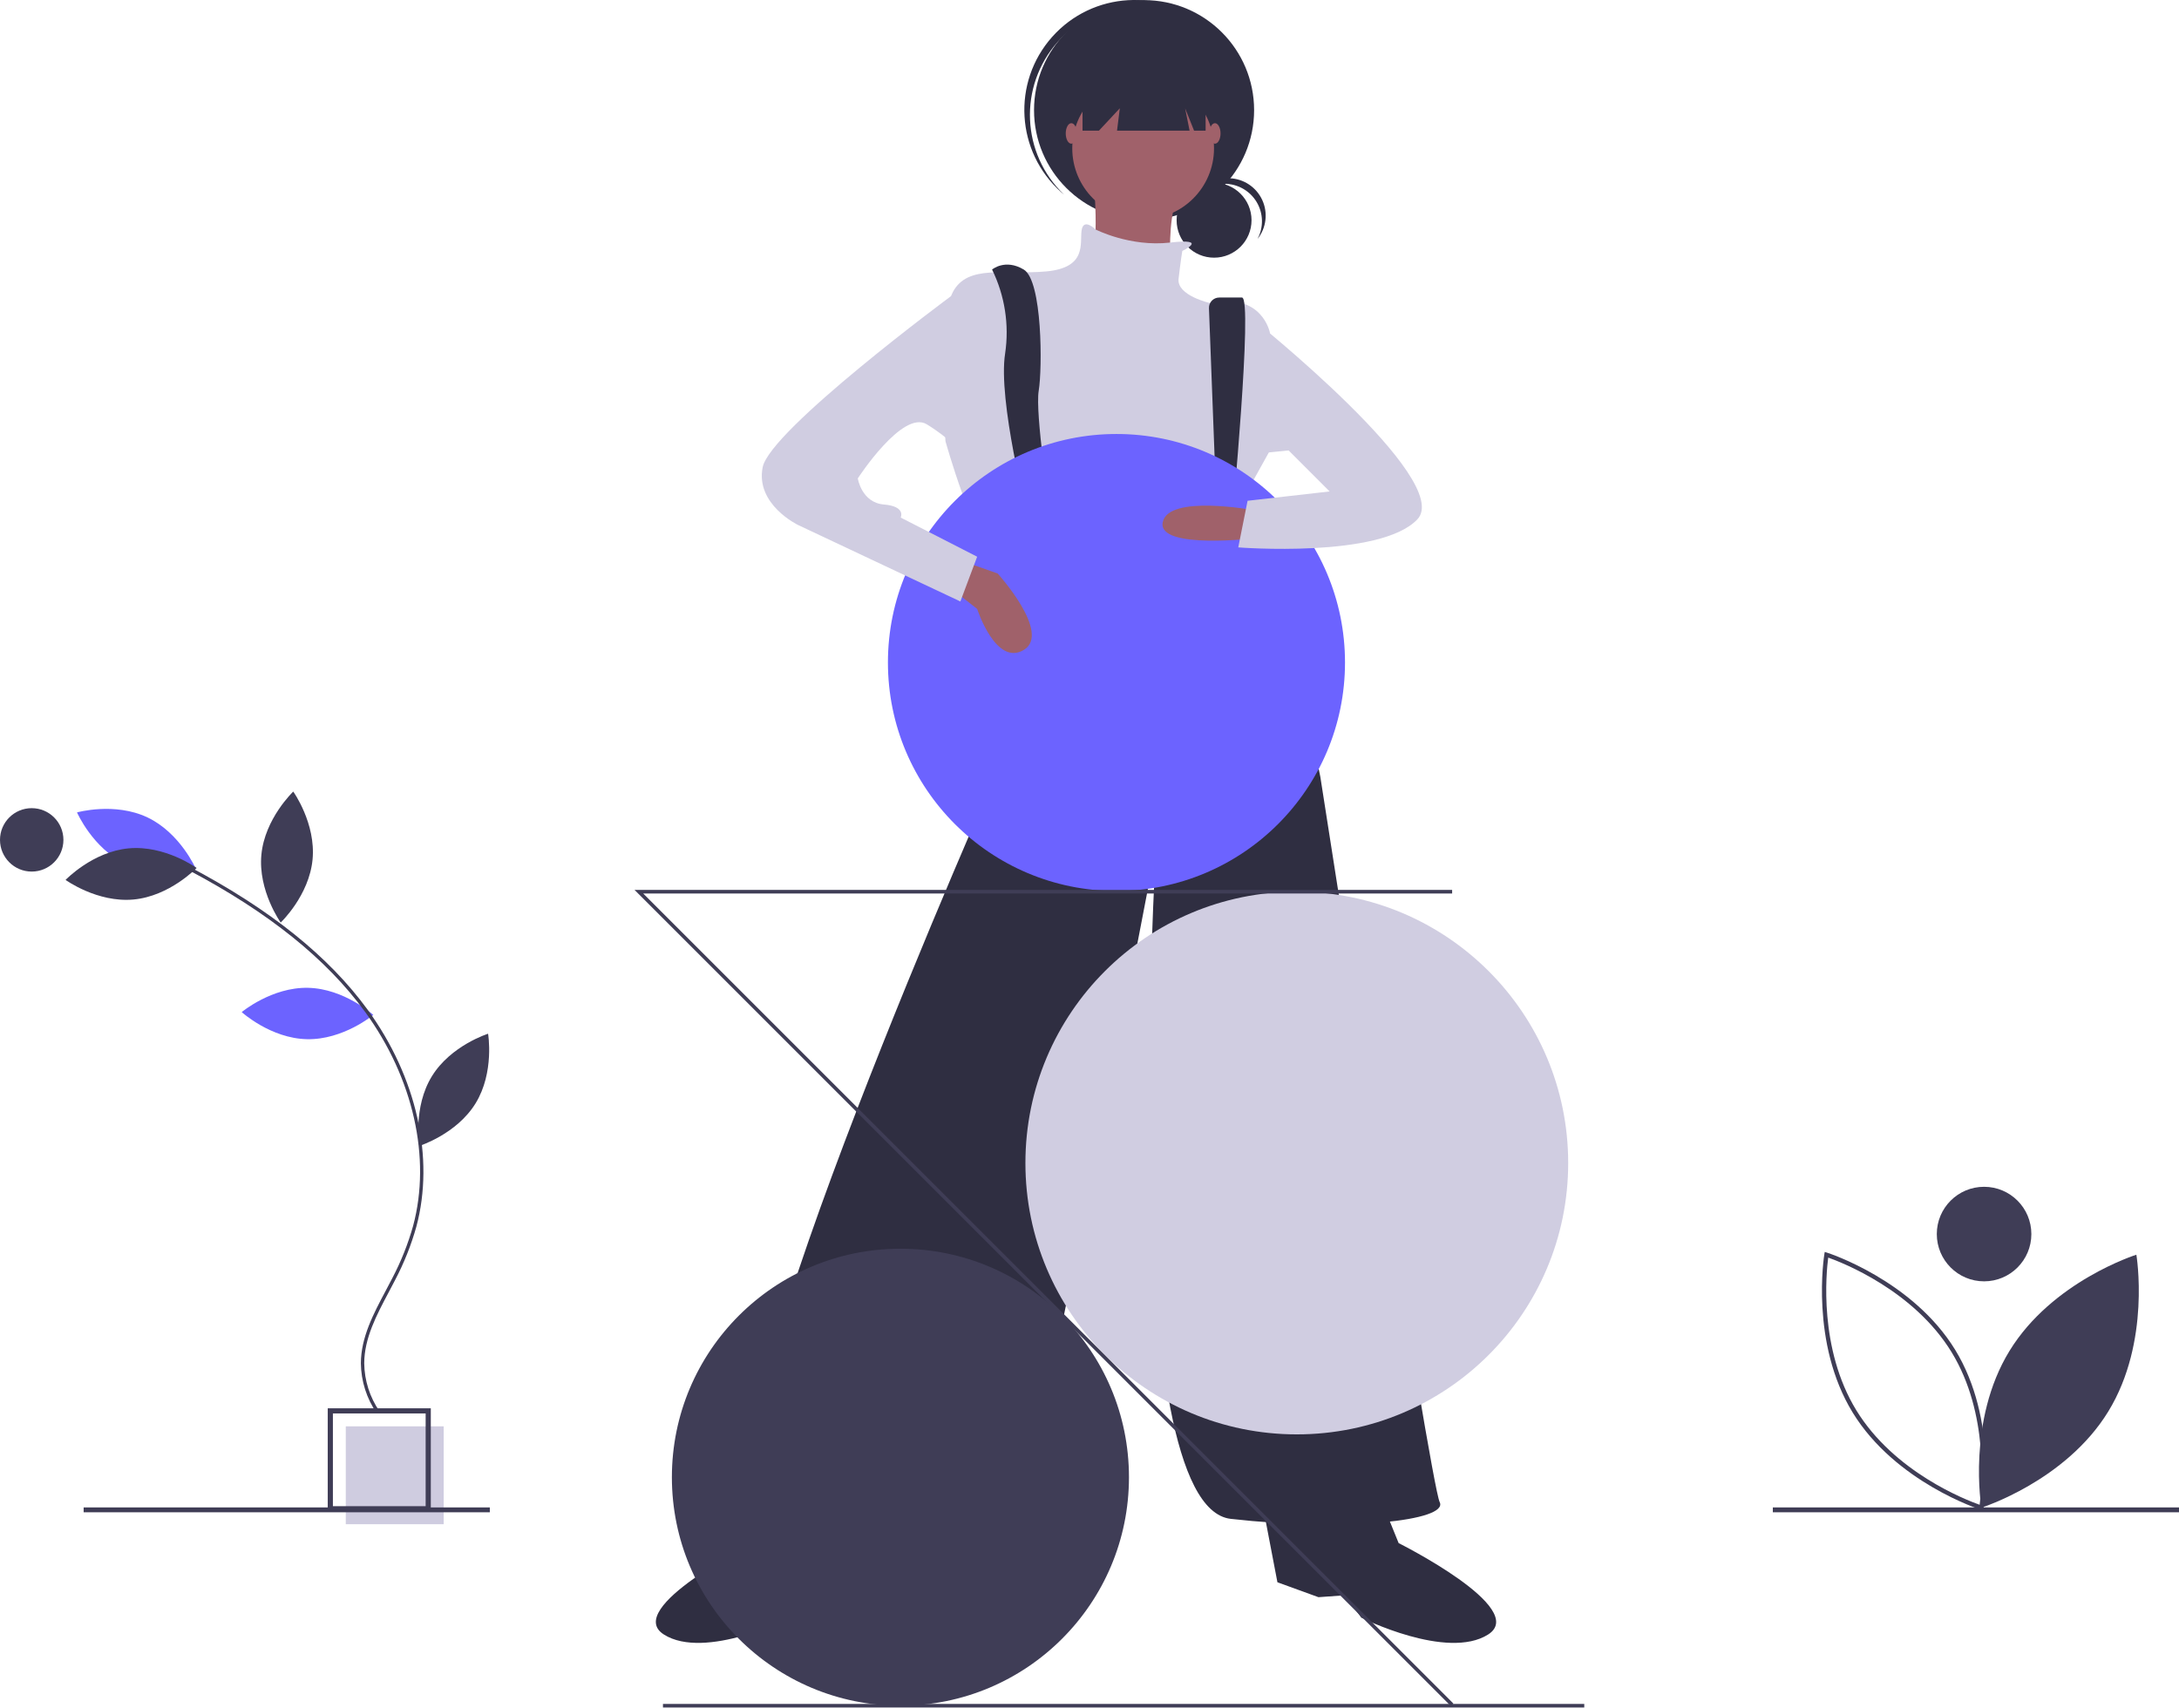
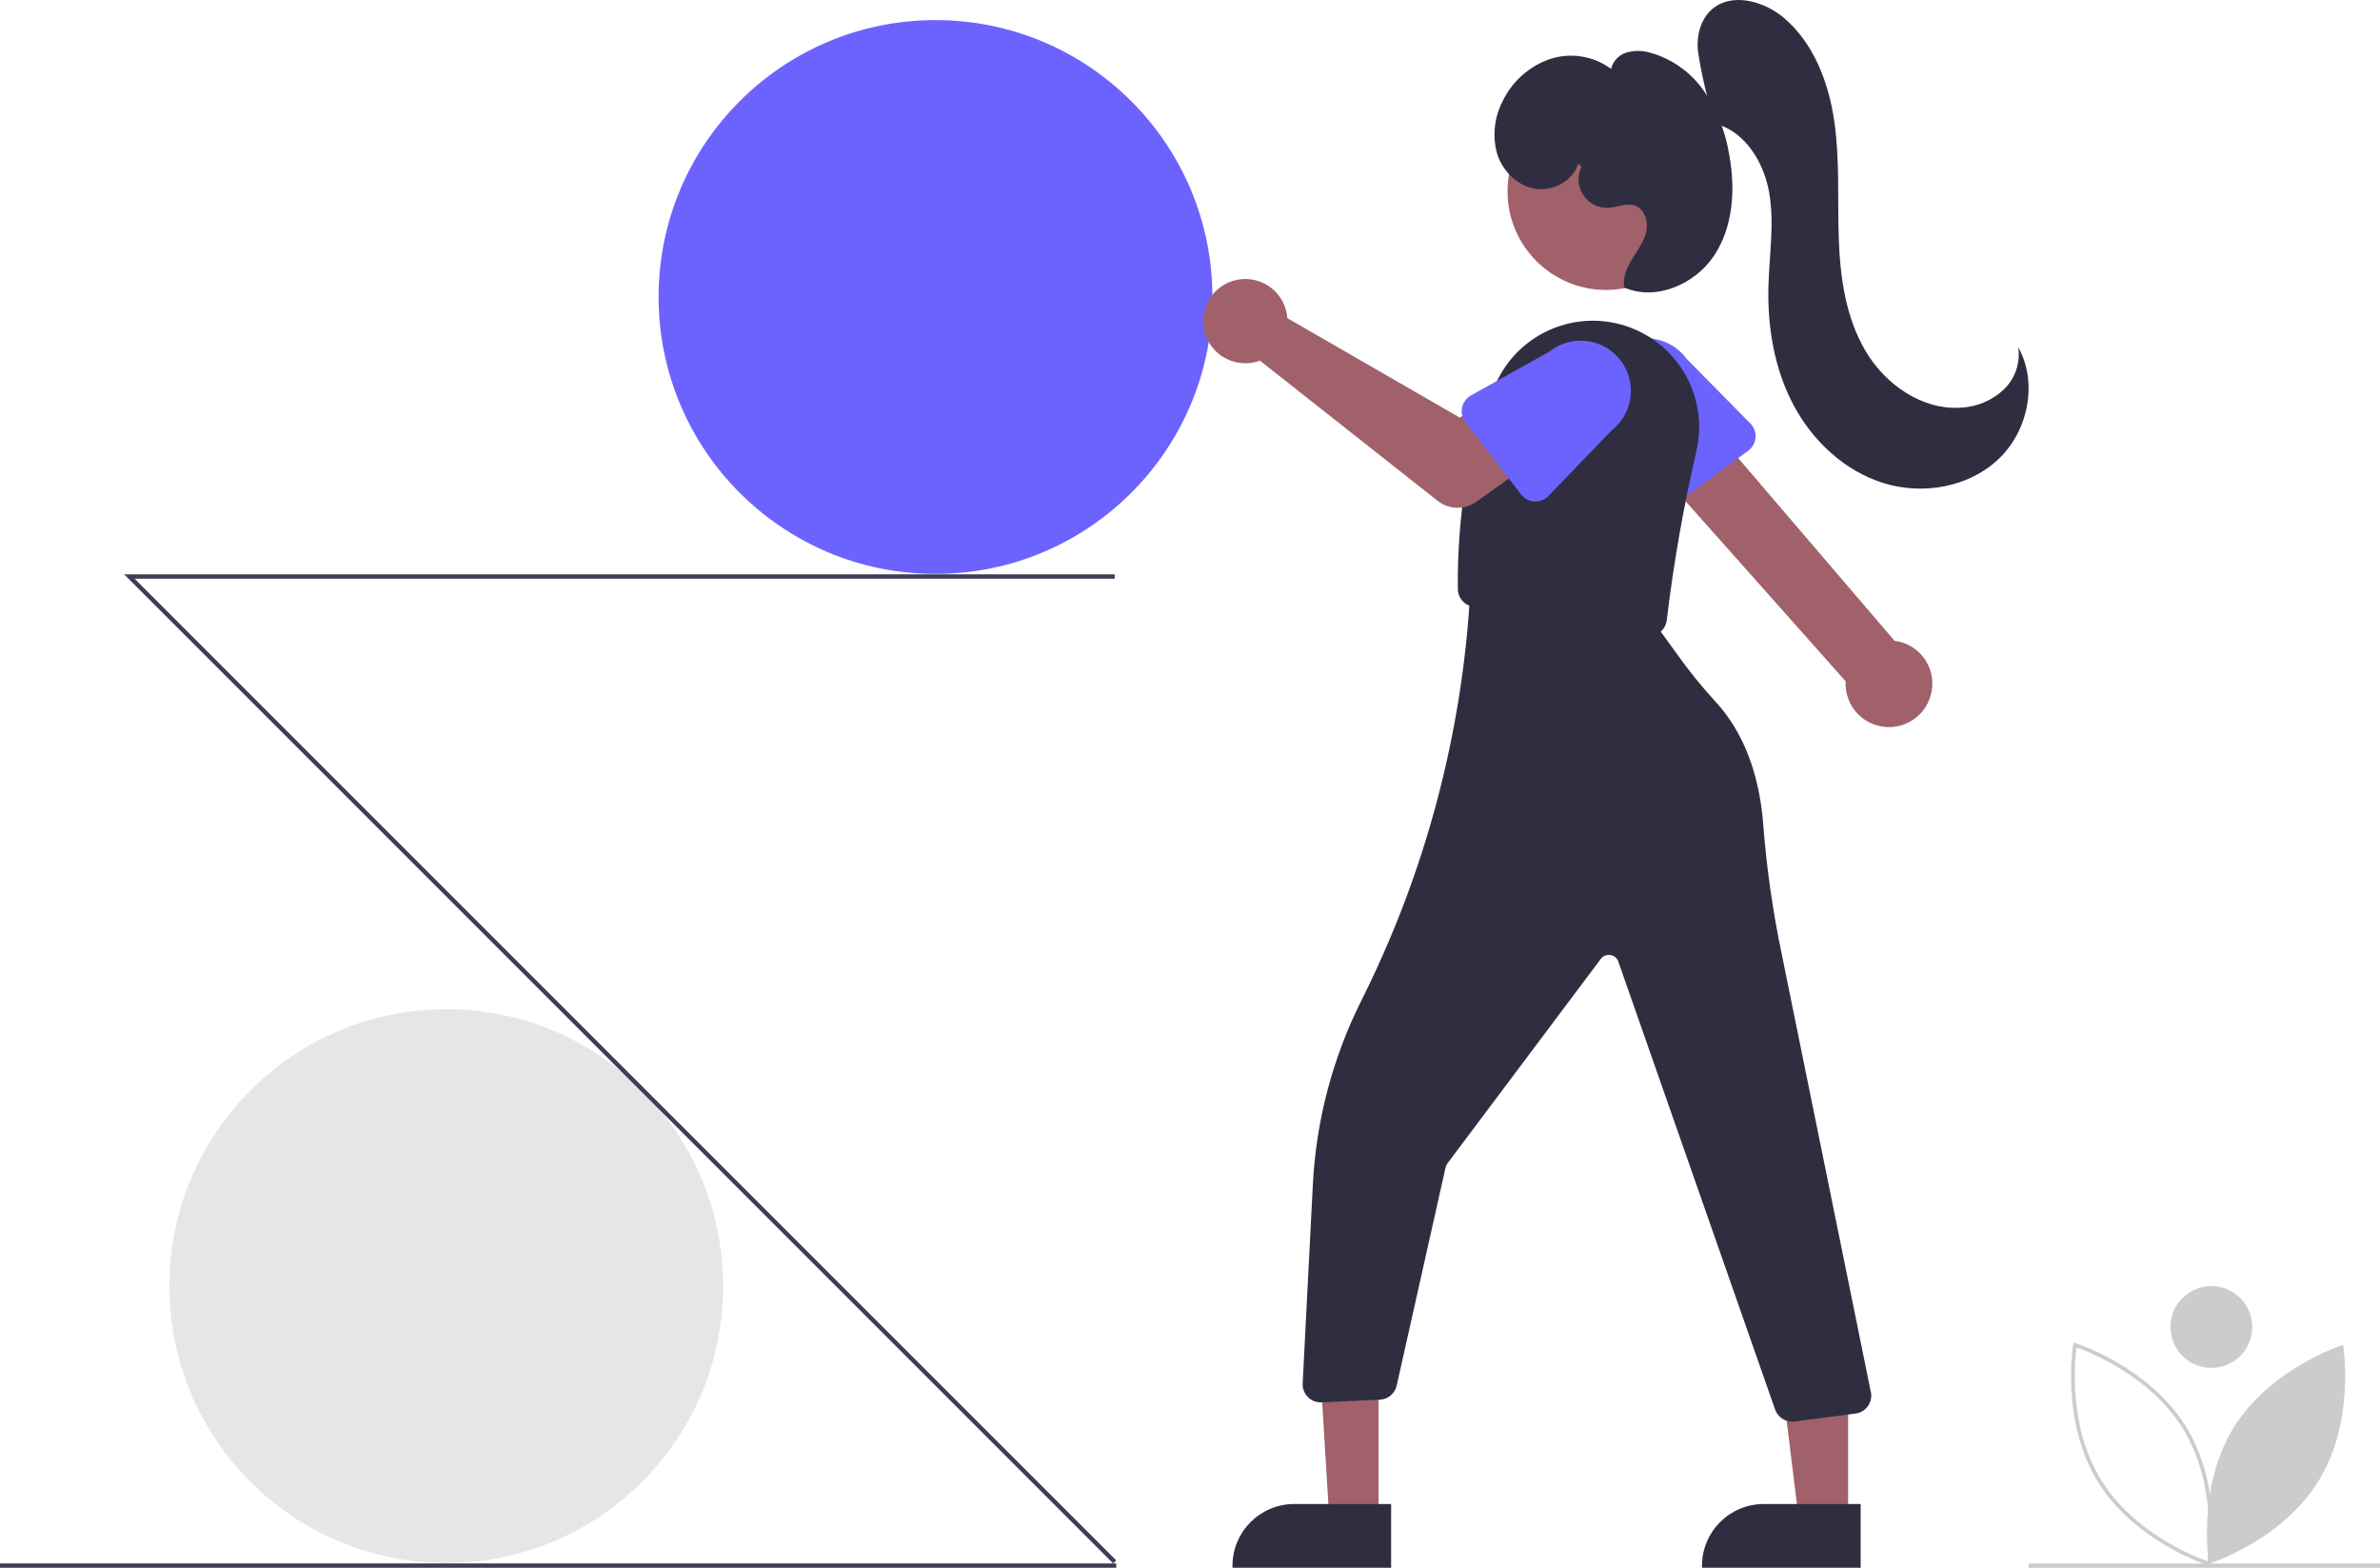
- <svg xmlns="http://www.w3.org/2000/svg" id="a9c62d52-1ba9-489f-b3af-a3fe29ac64d3" data-name="Layer 1" width="1013.921" height="794.681" viewBox="0 0 1013.921 794.681">
-   <circle cx="564.925" cy="102.496" r="17.43" fill="#2f2e41" />
-   <path d="M662.82,138.205A17.433,17.433,0,0,1,678.164,163.907a17.426,17.426,0,1,0-28.952-19.148A17.387,17.387,0,0,1,662.82,138.205Z" transform="translate(-93.03959 -52.65947)" fill="#2f2e41" />
-   <circle cx="532.354" cy="51.258" r="51.201" fill="#2f2e41" />
-   <path d="M585.209,72.149a51.192,51.192,0,0,1,70.958-5.369c-.419-.398-.833-.799-1.268-1.186a51.201,51.201,0,1,0-68.036,76.533c.435.387.882.751,1.326,1.12A51.192,51.192,0,0,1,585.209,72.149Z" transform="translate(-93.03959 -52.65947)" fill="#2f2e41" />
-   <circle cx="531.92" cy="69.048" r="32.977" fill="#a0616a" />
-   <path d="M601.529,132.121s4.339,39.919-2.603,44.259,39.919,10.414,39.919,10.414-6.943-43.391,10.414-54.672Z" transform="translate(-93.03959 -52.65947)" fill="#a0616a" />
-   <path d="M643.184,169.437s12.922-6.034-5.688-3.885-34.667-6.095-34.667-6.095-5.639-5.641-6.507.434,2.603,17.356-16.488,19.092-36.448-3.471-43.391,9.546-3.471,69.425-3.471,69.425,13.017,46.862,23.431,53.804,101.534-2.603,101.534-2.603l26.034-46.862v-54.672s-3.471-19.092-27.77-13.885c0,0-15.621-3.471-14.753-11.282S643.184,169.437,643.184,169.437Z" transform="translate(-93.03959 -52.65947)" fill="#d0cde1" />
-   <path d="M585.908,287.46l-7.81-5.207-8.678,5.207s-2.603,19.96-13.017,24.299l4.339,29.506s-10.414,38.184-2.603,67.69c0,0-140.586,316.752-110.212,334.108s111.948,27.77,118.023,19.96,65.086-316.752,65.086-316.752S611.942,753.476,665.747,759.551s101.534.868,97.195-7.81-55.54-337.58-55.54-337.58S692.649,336.925,663.143,321.305l4.2-29.081-8.539-1.292-13.017,4.339S615.414,309.155,585.908,287.46Z" transform="translate(-93.03959 -52.65947)" fill="#2f2e41" />
-   <path d="M554.667,178.115a66.584,66.584,0,0,1,6.075,39.052C557.27,238.862,571.155,292.667,571.155,292.667l10.414-2.603s-6.943-45.126-5.207-55.54,1.736-51.201-6.943-56.408S554.667,178.115,554.667,178.115Z" transform="translate(-93.03959 -52.65947)" fill="#2f2e41" />
-   <path d="M655.59,196.152l3.648,96.081,6.943,4.339s9.98-105.439,4.773-105.439H660.359A4.775,4.775,0,0,0,655.59,196.152Z" transform="translate(-93.03959 -52.65947)" fill="#2f2e41" />
-   <path d="M456.604,738.723,443.586,770.832s-60.747,30.373-41.655,42.523,59.011-7.81,59.011-7.81l7.81-10.414,12.149.868,19.092-6.943,7.81-40.787Z" transform="translate(-93.03959 -52.65947)" fill="#2f2e41" />
-   <path d="M730.833,738.723l13.017,32.109s60.747,30.373,41.655,42.523-59.011-7.81-59.011-7.81l-7.81-10.414-12.149.868-19.092-6.943-7.81-40.787Z" transform="translate(-93.03959 -52.65947)" fill="#2f2e41" />
-   <circle cx="482.888" cy="233.499" r="4.339" fill="#6c63ff" />
-   <circle cx="569.67" cy="237.838" r="4.339" fill="#6c63ff" />
-   <polygon points="503.716 27.827 503.716 60.804 511.353 60.804 521.072 50.39 519.771 60.804 553.529 60.804 551.446 50.39 555.611 60.804 560.992 60.804 560.992 27.827 503.716 27.827" fill="#2f2e41" />
-   <ellipse cx="498.509" cy="62.105" rx="2.603" ry="4.773" fill="#a0616a" />
-   <ellipse cx="565.331" cy="62.105" rx="2.603" ry="4.773" fill="#a0616a" />
-   <circle cx="418.982" cy="687.508" r="106.342" fill="#3f3d56" />
-   <circle cx="519.509" cy="308.325" r="106.342" fill="#6c63ff" />
-   <circle cx="603.42" cy="541.287" r="126.282" fill="#d0cde1" />
-   <polygon points="675.112 794.022 295.265 414.175 675.699 414.175 675.699 415.836 299.276 415.836 676.287 792.847 675.112 794.022" fill="#3f3d56" />
-   <rect x="308.486" y="793.019" width="428.693" height="1.662" fill="#3f3d56" />
-   <path d="M676.161,290.063s-39.486-7.376-42.089,5.641,43.825,7.376,43.825,7.376Z" transform="translate(-93.03959 -52.65947)" fill="#a0616a" />
-   <path d="M675.293,200.678s94.592,75.5,77.235,93.724S669.218,307.419,669.218,307.419l4.339-21.695,38.184-4.339L692.649,262.293l-17.356,1.736Z" transform="translate(-93.03959 -52.65947)" fill="#d0cde1" />
-   <path d="M535.575,326.511l12.149,9.546s8.678,26.902,21.695,19.092S557.27,319.569,557.27,319.569L542.517,314.362Z" transform="translate(-93.03959 -52.65947)" fill="#a0616a" />
-   <path d="M547.724,186.793l-12.117,3.646s-84.211,62.308-87.682,79.664,16.488,26.902,16.488,26.902l75.5,35.58,7.81-20.828-35.58-18.224s2.603-5.207-7.81-6.075-12.149-12.149-12.149-12.149,20.828-32.109,32.109-25.167,14.753,12.149,14.753,12.149Z" transform="translate(-93.03959 -52.65947)" fill="#d0cde1" />
-   <rect x="160.896" y="663.822" width="45.558" height="45.558" fill="#cfcce0" />
-   <path d="M293.5,756.045H245.544V708.089h47.956Zm-45.558-2.398H291.102V710.487H247.942Z" transform="translate(-93.03959 -52.65947)" fill="#3f3d56" />
-   <path d="M236.38,512.395c16.904.363,30.35,12.612,30.35,12.612s-13.96,11.662-30.863,11.299-30.35-12.612-30.35-12.612S219.477,512.032,236.38,512.395Z" transform="translate(-93.03959 -52.65947)" fill="#6c63ff" />
-   <path d="M151.397,454.694c15.272,7.255,32.783,2.335,32.783,2.335s-7.249-16.683-22.52-23.938-32.783-2.335-32.783-2.335S136.126,447.438,151.397,454.694Z" transform="translate(-93.03959 -52.65947)" fill="#6c63ff" />
-   <path d="M152.95,447.484c16.837-1.539,31.575,9.123,31.575,9.123s-12.561,13.156-29.398,14.695-31.575-9.123-31.575-9.123S136.113,449.023,152.95,447.484Z" transform="translate(-93.03959 -52.65947)" fill="#3f3d56" />
-   <path d="M214.67,450.399c-1.614,16.83,8.982,31.615,8.982,31.615s13.212-12.502,14.826-29.333-8.982-31.615-8.982-31.615S216.284,433.569,214.67,450.399Z" transform="translate(-93.03959 -52.65947)" fill="#3f3d56" />
-   <path d="M293.966,553.619c-8.831,14.418-5.793,32.352-5.793,32.352s17.357-5.442,26.188-19.859,5.793-32.352,5.793-32.352S302.797,539.201,293.966,553.619Z" transform="translate(-93.03959 -52.65947)" fill="#3f3d56" />
-   <path d="M268.345,710.377l1.287-.87a40.321,40.321,0,0,1-7.116-22.361c.036-11.694,5.78-22.51,11.335-32.97,1.031-1.942,2.059-3.877,3.047-5.811a126.848,126.848,0,0,0,9.866-24.768c8.616-32.02.133-69.797-22.692-101.055-18.107-24.796-45.099-46.479-82.518-66.288l-.727,1.373c37.206,19.696,64.025,41.23,81.99,65.832,22.551,30.881,30.942,68.165,22.446,99.735a125.342,125.342,0,0,1-9.749,24.465c-.986,1.927-2.009,3.855-3.037,5.789C266.836,664.075,261,675.064,260.963,687.142A41.888,41.888,0,0,0,268.345,710.377Z" transform="translate(-93.03959 -52.65947)" fill="#3f3d56" />
-   <circle cx="14.756" cy="390.88" r="14.756" fill="#3f3d56" />
-   <rect x="38.921" y="701.564" width="189" height="2.262" fill="#3f3d56" />
-   <rect x="824.921" y="701.564" width="189" height="2.262" fill="#3f3d56" />
-   <path d="M1028.079,681.39c-19.911,32.506-13.061,72.941-13.061,72.941s39.133-12.269,59.044-44.775,13.061-72.941,13.061-72.941S1047.99,648.883,1028.079,681.39Z" transform="translate(-93.03959 -52.65947)" fill="#3f3d56" />
-   <path d="M1015.814,755.627l-1.094-.343c-.396-.124-39.721-12.756-59.598-45.206-19.877-32.451-13.263-73.223-13.194-73.631l.191-1.13,1.094.343c.396.124,39.721,12.756,59.598,45.207h0c19.877,32.45,13.263,73.222,13.194,73.63Zm-72.081-117.678c-.905,6.843-4.514,42.336,13.095,71.084,17.609,28.747,50.867,41.658,57.373,43.962.905-6.843,4.514-42.336-13.095-71.083h0C983.497,653.164,950.239,640.253,943.733,637.949Z" transform="translate(-93.03959 -52.65947)" fill="#3f3d56" />
-   <circle cx="923.222" cy="574.341" r="22" fill="#3f3d56" />
+ <svg xmlns="http://www.w3.org/2000/svg" width="930.724" height="613.071" viewBox="0 0 930.724 613.071">
+   <g id="Group_19" data-name="Group 19" transform="translate(-125.881 -143.464)">
+     <ellipse id="Ellipse_44" data-name="Ellipse 44" cx="108.283" cy="108.283" rx="108.283" ry="108.283" transform="translate(192.114 538.103)" fill="#e6e6e6" />
+     <ellipse id="Ellipse_45" data-name="Ellipse 45" cx="108.283" cy="108.283" rx="108.283" ry="108.283" transform="translate(383.434 151.324)" fill="#6c63ff" />
+     <path id="Path_280" data-name="Path 280" d="M682.043,800.953,295.265,414.175H682.641v1.691H299.349l383.89,383.89Z" transform="translate(-120.843 -46.11)" fill="#3f3d56" />
+     <rect id="Rectangle_20" data-name="Rectangle 20" width="436.515" height="1.692" transform="translate(125.881 754.844)" fill="#3f3d56" />
+     <g id="Group_18" data-name="Group 18" transform="translate(596.399 143.464)">
+       <path id="Path_314" data-name="Path 314" d="M430.65,638.795a16.859,16.859,0,0,0-14.045-21.7L336.046,522.96l-18.789,19.728L397.5,632.944a16.95,16.95,0,0,0,33.152,5.851Z" transform="translate(-146.253 -366.518)" fill="#a0616a" />
+       <path id="Path_315" data-name="Path 315" d="M423.682,546.42a7.054,7.054,0,0,0-2.009-5.526l-24.888-25.236a19.612,19.612,0,1,0-31.736,23.052L381.6,570.183a7.062,7.062,0,0,0,10.417,2.415l28.8-21.046A7.054,7.054,0,0,0,423.682,546.42Z" transform="translate(-207.681 -375.28)" fill="#6c63ff" />
+       <ellipse id="Ellipse_53" data-name="Ellipse 53" cx="38.544" cy="38.544" rx="38.544" ry="38.544" transform="translate(119.018 36.293)" fill="#a0616a" />
+       <path id="Path_316" data-name="Path 316" d="M454.309,625.093a6.981,6.981,0,0,0,2.771-4.809A616.739,616.739,0,0,1,468.7,554.043a41.576,41.576,0,0,0-77.205-28.853c-15.158,28.449-16.316,67.507-16.111,82.979a7.049,7.049,0,0,0,5.89,6.854l67.63,11.384a7.138,7.138,0,0,0,1.193.1,7,7,0,0,0,4.215-1.413Z" transform="translate(-275.789 -377.774)" fill="#2f2e41" />
+       <path id="Path_317" data-name="Path 317" d="M445.983,505.509a16.522,16.522,0,0,1,.375,2.574l67.414,38.891,16.386-9.433,17.468,22.869-27.385,19.518a12.555,12.555,0,0,1-15.063-.367L435.664,524.72a16.473,16.473,0,1,1,10.319-19.211Z" transform="translate(-413.471 -383.691)" fill="#a0616a" />
+       <path id="Path_318" data-name="Path 318" d="M393.839,540.064,415.627,568.3a7.062,7.062,0,0,0,10.677.585l24.666-25.613a19.612,19.612,0,1,0-24.052-30.985l-30.936,17.3a7.062,7.062,0,0,0-2.143,10.477Z" transform="translate(-291.284 -374.939)" fill="#6c63ff" />
+       <path id="Path_319" data-name="Path 319" d="M339.019,743.364l-19.24,0-4.529-73.97,23.772-.239Z" transform="translate(-270.431 -148.943)" fill="#a0616a" />
+       <path id="Path_320" data-name="Path 320" d="M514.162,798.046l-37.889,0h0a24.146,24.146,0,0,0-24.146,24.147v.784l62.036,0Z" transform="translate(-440.667 -209.907)" fill="#2f2e41" />
+       <path id="Path_321" data-name="Path 321" d="M226.642,743.365l-19.24,0-9.152-74.21,28.4,0Z" transform="translate(25.557 -148.944)" fill="#a0616a" />
+       <path id="Path_322" data-name="Path 322" d="M397.162,798.046l-37.889,0h0a24.146,24.146,0,0,0-24.146,24.147v.784l62.036,0Z" transform="translate(-140.056 -209.907)" fill="#2f2e41" />
+       <path id="Path_323" data-name="Path 323" d="M524.824,895.713,548.7,892.6a7.061,7.061,0,0,0,5.906-8.834L519.778,712.613a397.865,397.865,0,0,1-7.172-50.358c-1.017-13.768-5.047-33.238-18.474-47.8A201.88,201.88,0,0,1,478.87,595.6l-10.543-14.6L398.1,569.832l-.048.869a406.986,406.986,0,0,1-42.583,160.35,181.1,181.1,0,0,0-18.994,72.144l-3.98,77.606a7.072,7.072,0,0,0,2.045,5.339,6.981,6.981,0,0,0,5.329,2.075l22.826-1.038a7.074,7.074,0,0,0,6.57-5.509l19.058-85.025a5.55,5.55,0,0,1,.965-2.1l59.808-79.743a3.924,3.924,0,0,1,6.842,1.058l61.313,175.178a7.1,7.1,0,0,0,6.674,4.729,6.927,6.927,0,0,0,.9-.058Z" transform="translate(-293.594 -339.833)" fill="#2f2e41" />
+       <path id="Path_324" data-name="Path 324" d="M300.113,471.357a170.952,170.952,0,0,1-6.755-28.476c-.451-5.628.991-11.685,5.09-15.568,7.671-7.268,20.7-3.806,28.726,3.072,11.594,9.94,17.376,25.217,19.561,40.332s1.224,30.485,1.75,45.747,2.709,30.956,10.49,44.1,22.221,23.228,37.451,22.109a26.357,26.357,0,0,0,16.5-6.992,19.131,19.131,0,0,0,5.746-16.613c7.785,13.939,3.838,32.832-7.773,43.79s-29.472,14.056-44.737,9.377-27.828-16.41-35.333-30.5-10.254-30.371-9.856-46.332c.306-12.257,2.39-24.614.318-36.7s-9.634-24.354-21.56-27.2Z" transform="translate(-99.931 -423.272)" fill="#2f2e41" />
+       <path id="Path_325" data-name="Path 325" d="M399.8,480.019c-2.033,6.792-9.811,10.981-16.807,9.832s-12.749-6.91-14.875-13.674a28.151,28.151,0,0,1,2.2-20.637A32.137,32.137,0,0,1,388.7,439.16a26.387,26.387,0,0,1,23.993,3.834,8.824,8.824,0,0,1,6.166-6.449,16.861,16.861,0,0,1,9.254.137,38.128,38.128,0,0,1,21.221,15.438,62.042,62.042,0,0,1,9.618,24.792c2.368,13.29,1.494,27.812-5.97,39.06S430.25,533.862,417.862,528.5c-.773-3.949,1.057-7.926,3.175-11.347s4.626-6.755,5.44-10.7-.746-8.761-4.558-10.05c-3.252-1.1-6.719.682-10.145.9a11.117,11.117,0,0,1-10.664-16.019Z" transform="translate(-253.17 -416.046)" fill="#2f2e41" />
+     </g>
+     <rect id="Rectangle_23" data-name="Rectangle 23" width="137.428" height="1.644" transform="translate(919.177 754.891)" fill="#ccc" />
+     <path id="Path_292" data-name="Path 292" d="M1024.205,669.172c-14.478,23.637-9.5,53.038-9.5,53.038s28.455-8.921,42.933-32.558,9.5-53.038,9.5-53.038S1038.683,645.536,1024.205,669.172Z" transform="translate(-24.957 32.76)" fill="#ccc" />
+     <path id="Path_293" data-name="Path 293" d="M995.35,722.8l-.8-.249c-.288-.09-28.882-9.275-43.336-32.871s-9.644-53.243-9.594-53.54l.139-.822.8.249c.288.09,28.882,9.275,43.336,32.872h0c14.453,23.6,9.644,53.242,9.594,53.539Zm-52.413-85.568c-.658,4.976-3.282,30.784,9.522,51.688s36.987,30.291,41.718,31.966c.658-4.976,3.282-30.784-9.522-51.687h0c-12.8-20.9-36.987-30.292-41.718-31.967Z" transform="translate(-5.021 33.114)" fill="#ccc" />
+     <ellipse id="Ellipse_48" data-name="Ellipse 48" cx="15.997" cy="15.997" rx="15.997" ry="15.997" transform="translate(974.658 646.385)" fill="#ccc" />
+   </g>
</svg>
